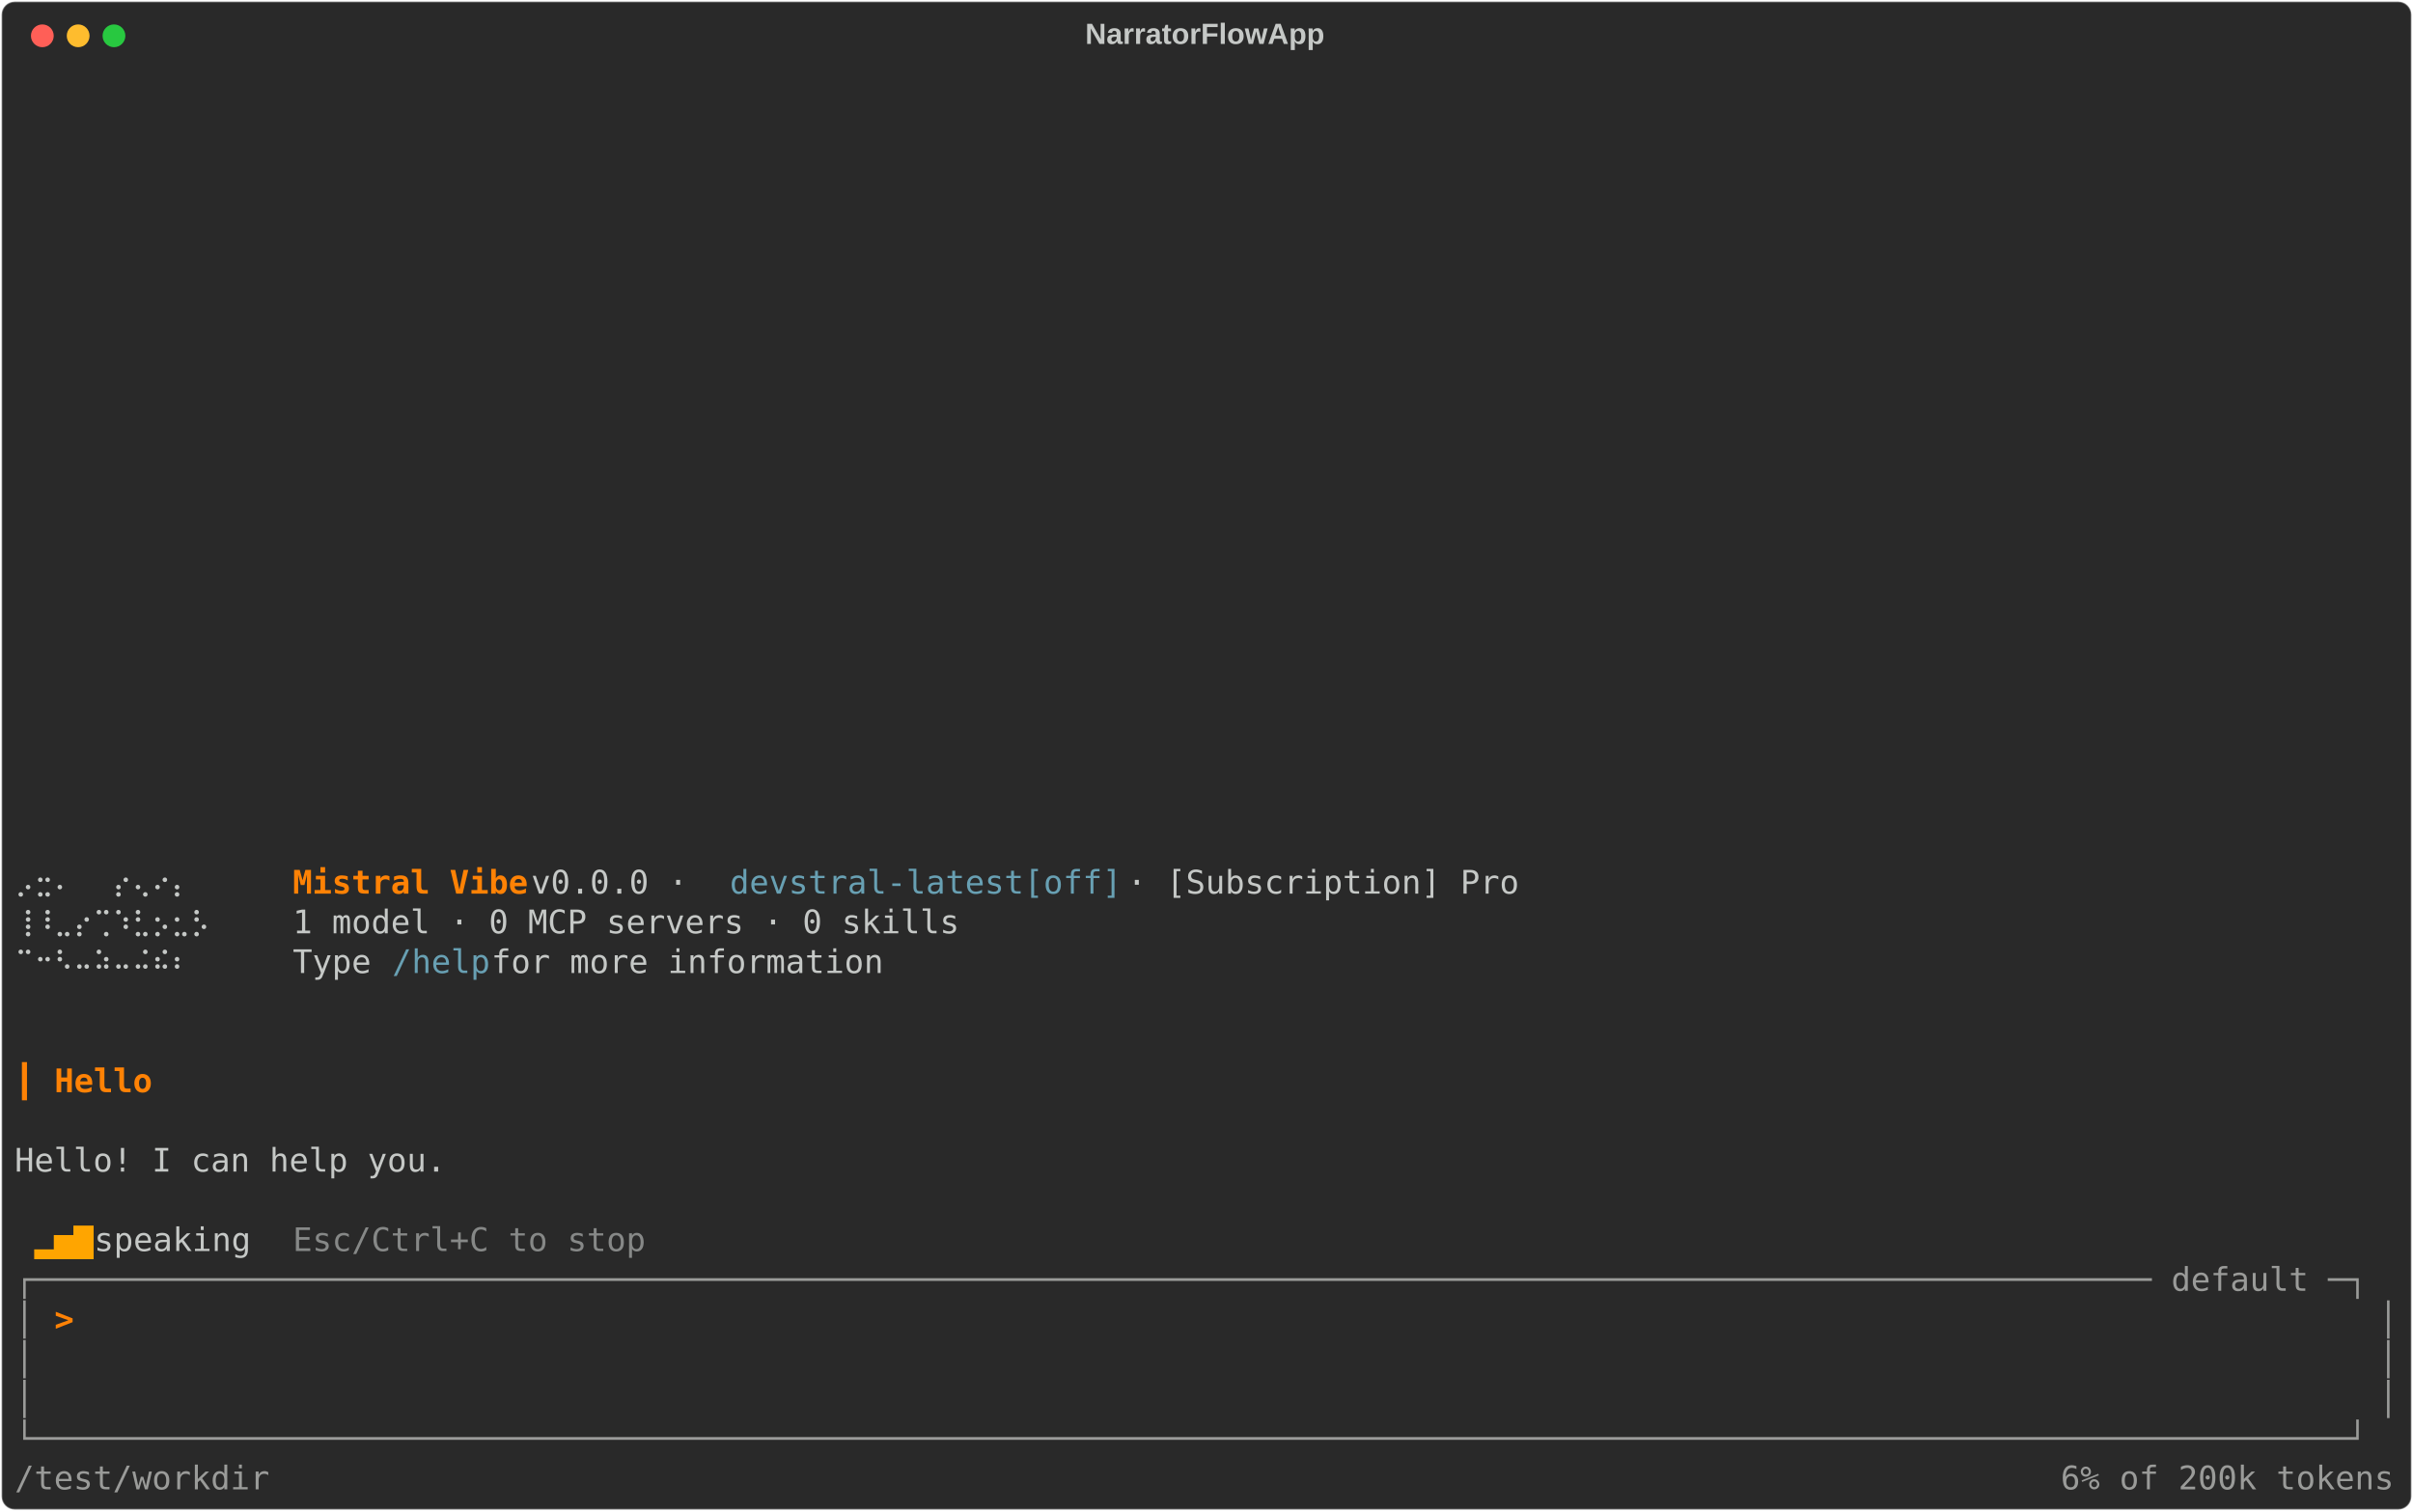
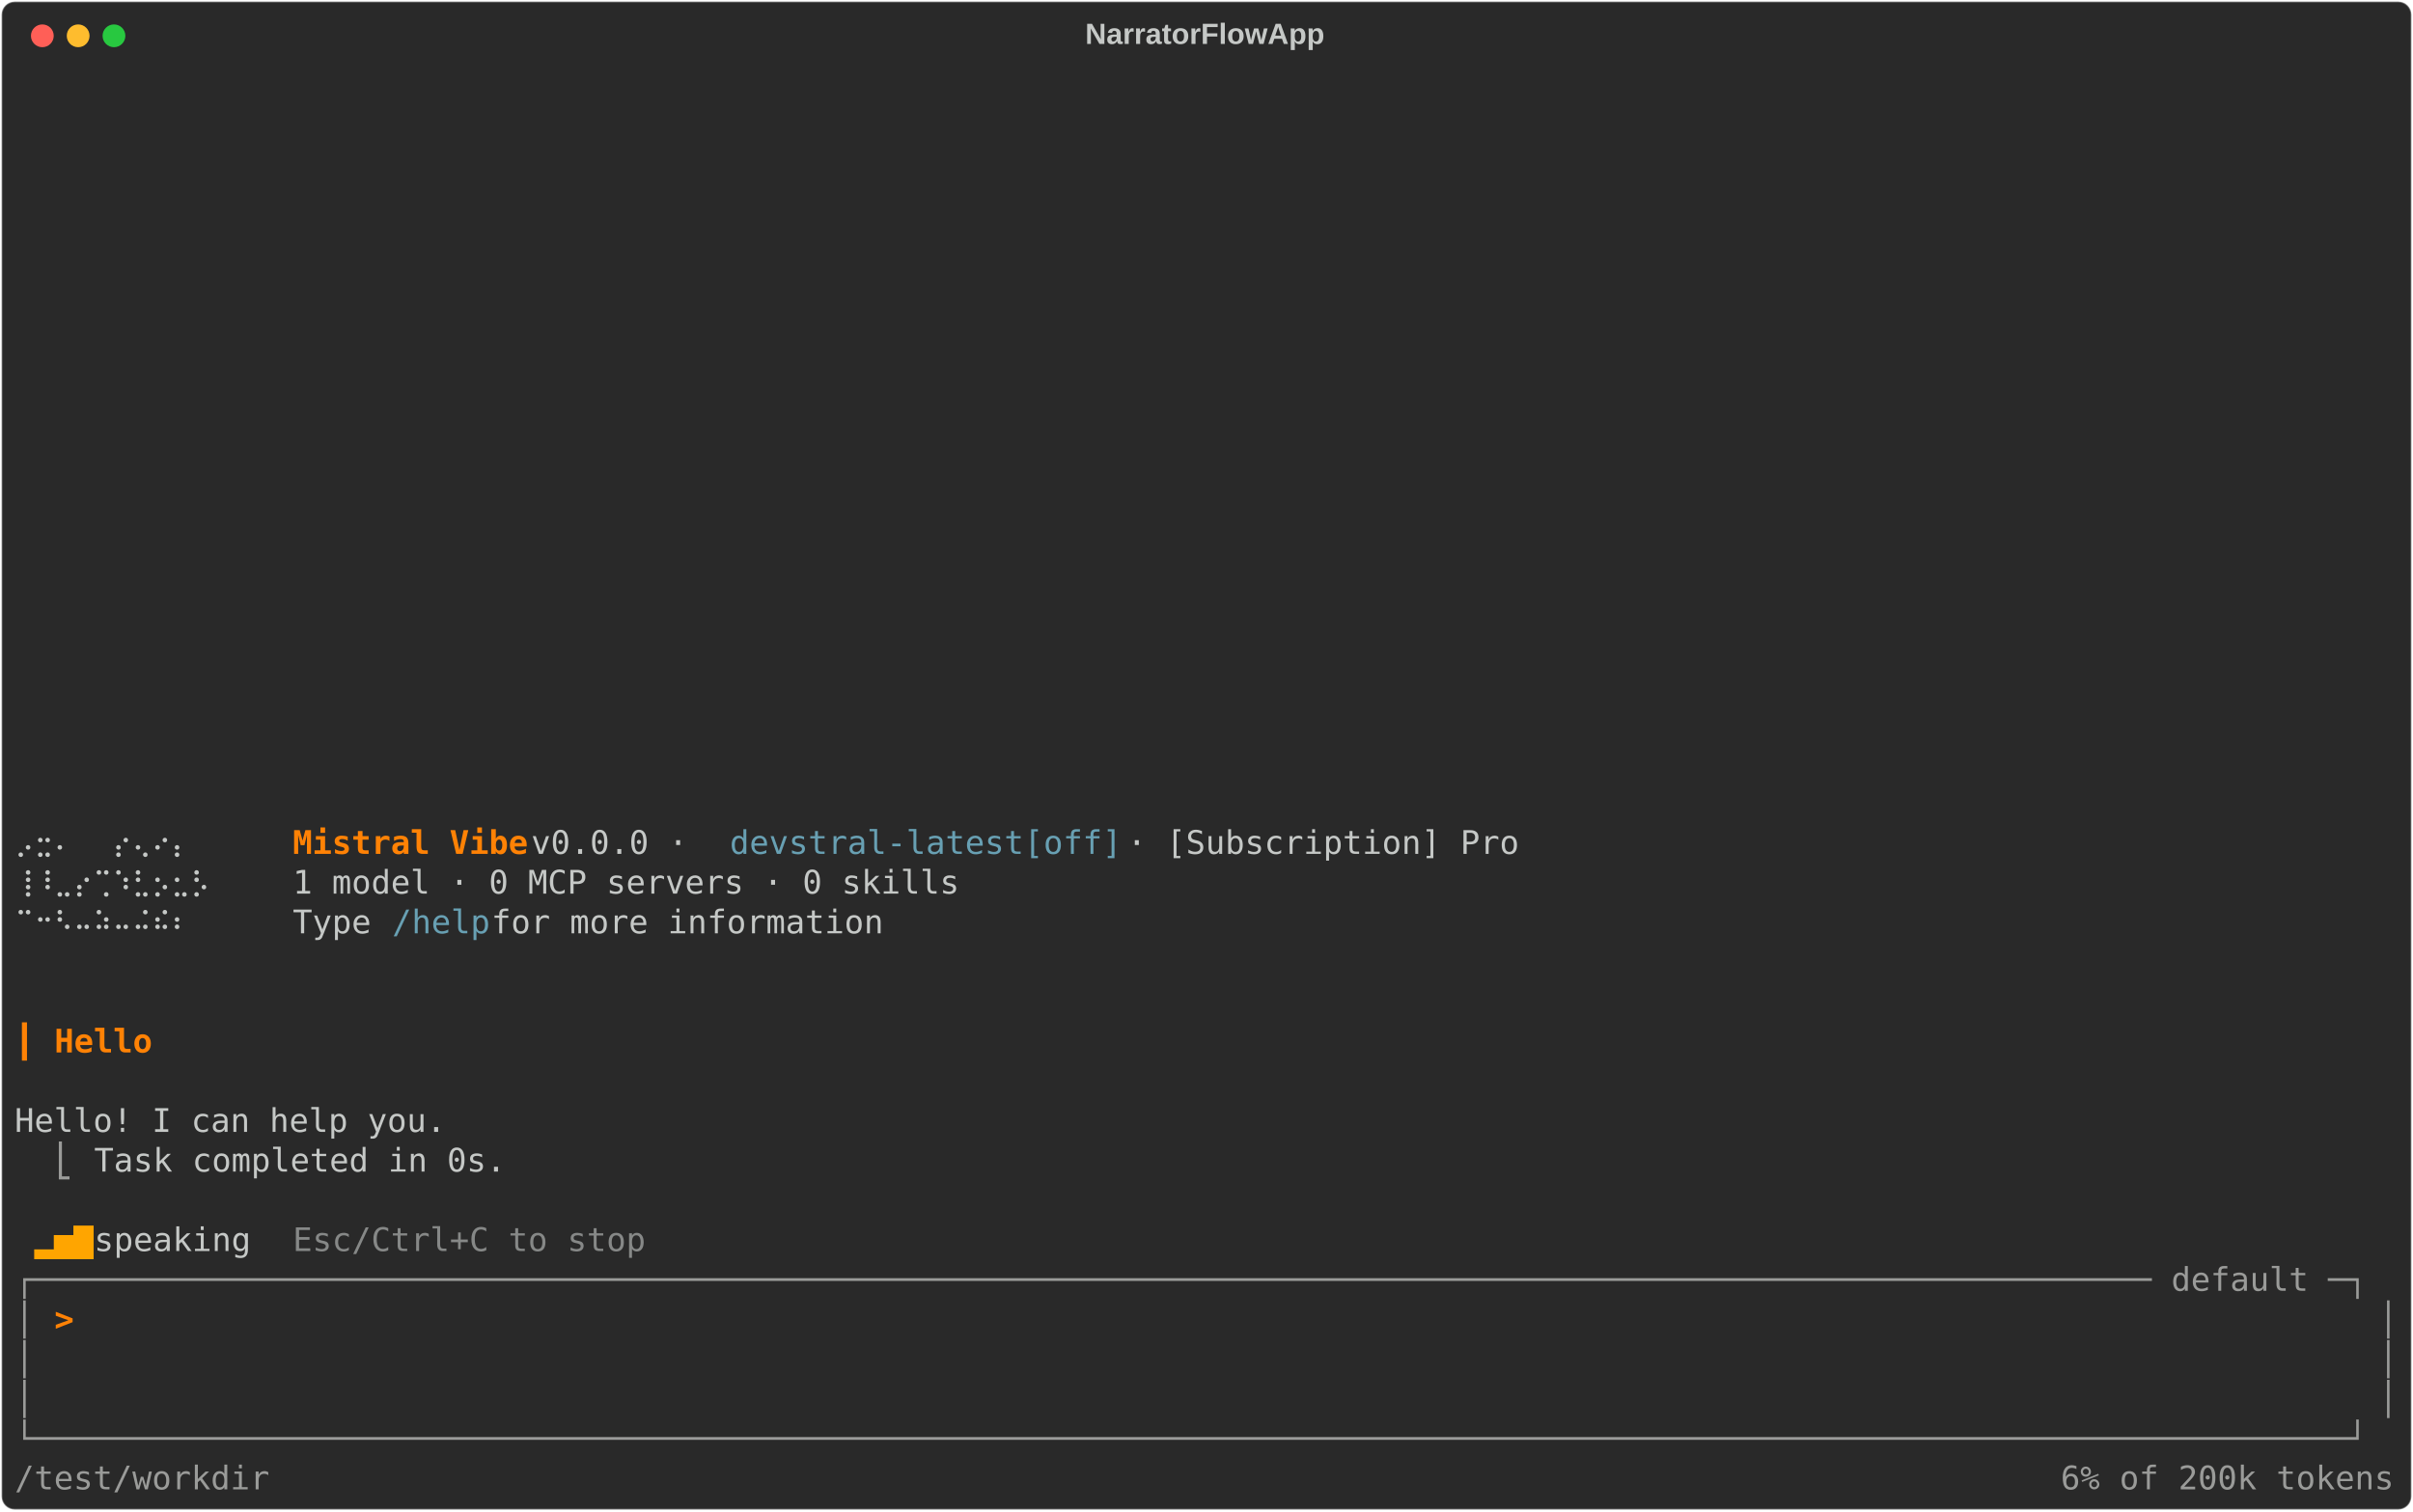
<svg xmlns="http://www.w3.org/2000/svg" class="rich-terminal" viewBox="0 0 1482 928.4">
  <style>

    @font-face {
        font-family: "Fira Code";
        src: local("FiraCode-Regular"),
                url("https://cdnjs.cloudflare.com/ajax/libs/firacode/6.2.0/woff2/FiraCode-Regular.woff2") format("woff2"),
                url("https://cdnjs.cloudflare.com/ajax/libs/firacode/6.2.0/woff/FiraCode-Regular.woff") format("woff");
        font-style: normal;
        font-weight: 400;
    }
    @font-face {
        font-family: "Fira Code";
        src: local("FiraCode-Bold"),
                url("https://cdnjs.cloudflare.com/ajax/libs/firacode/6.2.0/woff2/FiraCode-Bold.woff2") format("woff2"),
                url("https://cdnjs.cloudflare.com/ajax/libs/firacode/6.2.0/woff/FiraCode-Bold.woff") format("woff");
        font-style: bold;
        font-weight: 700;
    }

    .terminal-matrix {
        font-family: Fira Code, monospace;
        font-size: 20px;
        line-height: 24.4px;
        font-variant-east-asian: full-width;
    }

    .terminal-title {
        font-size: 18px;
        font-weight: bold;
        font-family: arial;
    }

    .terminal-r1 { fill: #c5c8c6 }
.terminal-r2 { fill: #ff8205;font-weight: bold }
.terminal-r3 { fill: #68a0b3 }
.terminal-r4 { fill: #ff8205 }
- .terminal-r5 { fill: #ffa500;font-weight: bold }
- .terminal-r6 { fill: #868887 }
- .terminal-r7 { fill: #9a9b99 }
+ .terminal-r5 { fill: #9a9b99 }
+ .terminal-r6 { fill: #ffa500;font-weight: bold }
+ .terminal-r7 { fill: #868887 }
    </style>
  <defs>
    <clipPath id="terminal-clip-terminal">
      <rect x="0" y="0" width="1463.0" height="877.4" />
    </clipPath>
    <clipPath id="terminal-line-0">
      <rect x="0" y="1.5" width="1464" height="24.65" />
    </clipPath>
    <clipPath id="terminal-line-1">
      <rect x="0" y="25.9" width="1464" height="24.65" />
    </clipPath>
    <clipPath id="terminal-line-2">
      <rect x="0" y="50.3" width="1464" height="24.65" />
    </clipPath>
    <clipPath id="terminal-line-3">
      <rect x="0" y="74.7" width="1464" height="24.65" />
    </clipPath>
    <clipPath id="terminal-line-4">
      <rect x="0" y="99.1" width="1464" height="24.65" />
    </clipPath>
    <clipPath id="terminal-line-5">
      <rect x="0" y="123.5" width="1464" height="24.65" />
    </clipPath>
    <clipPath id="terminal-line-6">
      <rect x="0" y="147.9" width="1464" height="24.65" />
    </clipPath>
    <clipPath id="terminal-line-7">
      <rect x="0" y="172.3" width="1464" height="24.65" />
    </clipPath>
    <clipPath id="terminal-line-8">
      <rect x="0" y="196.7" width="1464" height="24.65" />
    </clipPath>
    <clipPath id="terminal-line-9">
      <rect x="0" y="221.1" width="1464" height="24.65" />
    </clipPath>
    <clipPath id="terminal-line-10">
      <rect x="0" y="245.5" width="1464" height="24.65" />
    </clipPath>
    <clipPath id="terminal-line-11">
      <rect x="0" y="269.9" width="1464" height="24.65" />
    </clipPath>
    <clipPath id="terminal-line-12">
      <rect x="0" y="294.3" width="1464" height="24.65" />
    </clipPath>
    <clipPath id="terminal-line-13">
      <rect x="0" y="318.7" width="1464" height="24.65" />
    </clipPath>
    <clipPath id="terminal-line-14">
      <rect x="0" y="343.1" width="1464" height="24.65" />
    </clipPath>
    <clipPath id="terminal-line-15">
      <rect x="0" y="367.5" width="1464" height="24.65" />
    </clipPath>
    <clipPath id="terminal-line-16">
      <rect x="0" y="391.9" width="1464" height="24.65" />
    </clipPath>
    <clipPath id="terminal-line-17">
      <rect x="0" y="416.3" width="1464" height="24.65" />
    </clipPath>
    <clipPath id="terminal-line-18">
      <rect x="0" y="440.7" width="1464" height="24.65" />
    </clipPath>
    <clipPath id="terminal-line-19">
      <rect x="0" y="465.1" width="1464" height="24.65" />
    </clipPath>
    <clipPath id="terminal-line-20">
      <rect x="0" y="489.5" width="1464" height="24.65" />
    </clipPath>
    <clipPath id="terminal-line-21">
      <rect x="0" y="513.9" width="1464" height="24.65" />
    </clipPath>
    <clipPath id="terminal-line-22">
      <rect x="0" y="538.3" width="1464" height="24.65" />
    </clipPath>
    <clipPath id="terminal-line-23">
      <rect x="0" y="562.7" width="1464" height="24.65" />
    </clipPath>
    <clipPath id="terminal-line-24">
      <rect x="0" y="587.1" width="1464" height="24.65" />
    </clipPath>
    <clipPath id="terminal-line-25">
      <rect x="0" y="611.5" width="1464" height="24.65" />
    </clipPath>
    <clipPath id="terminal-line-26">
      <rect x="0" y="635.9" width="1464" height="24.65" />
    </clipPath>
    <clipPath id="terminal-line-27">
      <rect x="0" y="660.3" width="1464" height="24.65" />
    </clipPath>
    <clipPath id="terminal-line-28">
      <rect x="0" y="684.7" width="1464" height="24.65" />
    </clipPath>
    <clipPath id="terminal-line-29">
      <rect x="0" y="709.1" width="1464" height="24.65" />
    </clipPath>
    <clipPath id="terminal-line-30">
      <rect x="0" y="733.5" width="1464" height="24.65" />
    </clipPath>
    <clipPath id="terminal-line-31">
      <rect x="0" y="757.9" width="1464" height="24.65" />
    </clipPath>
    <clipPath id="terminal-line-32">
      <rect x="0" y="782.3" width="1464" height="24.65" />
    </clipPath>
    <clipPath id="terminal-line-33">
      <rect x="0" y="806.7" width="1464" height="24.65" />
    </clipPath>
    <clipPath id="terminal-line-34">
      <rect x="0" y="831.1" width="1464" height="24.65" />
    </clipPath>
  </defs>
  <rect fill="#292929" stroke="rgba(255,255,255,0.35)" stroke-width="1" x="1" y="1" width="1480" height="926.4" rx="8" />
  <text class="terminal-title" fill="#c5c8c6" text-anchor="middle" x="740" y="27">NarratorFlowApp</text>
  <g transform="translate(26,22)">
    <circle cx="0" cy="0" r="7" fill="#ff5f57" />
    <circle cx="22" cy="0" r="7" fill="#febc2e" />
    <circle cx="44" cy="0" r="7" fill="#28c840" />
  </g>
  <g transform="translate(9, 41)" clip-path="url(#terminal-clip-terminal)">
    <g class="terminal-matrix">
      <text class="terminal-r1" x="1464" y="20" textLength="12.2" clip-path="url(#terminal-line-0)">
</text>
      <text class="terminal-r1" x="1464" y="44.4" textLength="12.2" clip-path="url(#terminal-line-1)">
</text>
      <text class="terminal-r1" x="1464" y="68.8" textLength="12.2" clip-path="url(#terminal-line-2)">
</text>
      <text class="terminal-r1" x="1464" y="93.2" textLength="12.2" clip-path="url(#terminal-line-3)">
</text>
      <text class="terminal-r1" x="1464" y="117.6" textLength="12.2" clip-path="url(#terminal-line-4)">
</text>
      <text class="terminal-r1" x="1464" y="142" textLength="12.2" clip-path="url(#terminal-line-5)">
</text>
      <text class="terminal-r1" x="1464" y="166.4" textLength="12.2" clip-path="url(#terminal-line-6)">
</text>
      <text class="terminal-r1" x="1464" y="190.8" textLength="12.2" clip-path="url(#terminal-line-7)">
</text>
      <text class="terminal-r1" x="1464" y="215.2" textLength="12.2" clip-path="url(#terminal-line-8)">
</text>
      <text class="terminal-r1" x="1464" y="239.6" textLength="12.2" clip-path="url(#terminal-line-9)">
</text>
      <text class="terminal-r1" x="1464" y="264" textLength="12.2" clip-path="url(#terminal-line-10)">
</text>
      <text class="terminal-r1" x="1464" y="288.4" textLength="12.2" clip-path="url(#terminal-line-11)">
</text>
      <text class="terminal-r1" x="1464" y="312.8" textLength="12.2" clip-path="url(#terminal-line-12)">
</text>
      <text class="terminal-r1" x="1464" y="337.2" textLength="12.2" clip-path="url(#terminal-line-13)">
</text>
      <text class="terminal-r1" x="1464" y="361.6" textLength="12.2" clip-path="url(#terminal-line-14)">
</text>
      <text class="terminal-r1" x="1464" y="386" textLength="12.2" clip-path="url(#terminal-line-15)">
</text>
      <text class="terminal-r1" x="1464" y="410.4" textLength="12.2" clip-path="url(#terminal-line-16)">
</text>
      <text class="terminal-r1" x="1464" y="434.8" textLength="12.2" clip-path="url(#terminal-line-17)">
</text>
      <text class="terminal-r1" x="1464" y="459.2" textLength="12.2" clip-path="url(#terminal-line-18)">
</text>
+       <text class="terminal-r1" x="0" y="483.6" textLength="134.2" clip-path="url(#terminal-line-19)">  ⡠⣒⠄  ⡔⢄⠔⡄</text>
+       <text class="terminal-r2" x="170.8" y="483.6" textLength="146.4" clip-path="url(#terminal-line-19)">Mistral Vibe</text>
+       <text class="terminal-r1" x="317.2" y="483.6" textLength="122" clip-path="url(#terminal-line-19)"> v0.0.0 · </text>
+       <text class="terminal-r3" x="439.2" y="483.6" textLength="244" clip-path="url(#terminal-line-19)">devstral-latest[off]</text>
+       <text class="terminal-r1" x="683.2" y="483.6" textLength="256.2" clip-path="url(#terminal-line-19)"> · [Subscription] Pro</text>
      <text class="terminal-r1" x="1464" y="483.6" textLength="12.2" clip-path="url(#terminal-line-19)">
</text>
-       <text class="terminal-r1" x="0" y="508" textLength="134.2" clip-path="url(#terminal-line-20)">  ⡠⣒⠄  ⡔⢄⠔⡄</text>
-       <text class="terminal-r2" x="170.8" y="508" textLength="146.4" clip-path="url(#terminal-line-20)">Mistral Vibe</text>
-       <text class="terminal-r1" x="317.2" y="508" textLength="122" clip-path="url(#terminal-line-20)"> v0.0.0 · </text>
-       <text class="terminal-r3" x="439.2" y="508" textLength="244" clip-path="url(#terminal-line-20)">devstral-latest[off]</text>
-       <text class="terminal-r1" x="683.2" y="508" textLength="256.2" clip-path="url(#terminal-line-20)"> · [Subscription] Pro</text>
+       <text class="terminal-r1" x="0" y="508" textLength="134.2" clip-path="url(#terminal-line-20)"> ⢸⠸⣀⡔⢉⠱⣃⡢⣂⡣</text>
+       <text class="terminal-r1" x="170.8" y="508" textLength="414.8" clip-path="url(#terminal-line-20)">1 model · 0 MCP servers · 0 skills</text>
      <text class="terminal-r1" x="1464" y="508" textLength="12.2" clip-path="url(#terminal-line-20)">
</text>
-       <text class="terminal-r1" x="0" y="532.4" textLength="134.2" clip-path="url(#terminal-line-21)"> ⢸⠸⣀⡔⢉⠱⣃⡢⣂⡣</text>
-       <text class="terminal-r1" x="170.8" y="532.4" textLength="414.8" clip-path="url(#terminal-line-21)">1 model · 0 MCP servers · 0 skills</text>
+       <text class="terminal-r1" x="0" y="532.4" textLength="134.2" clip-path="url(#terminal-line-21)">  ⠉⠒⠣⠤⠵⠤⠬⠮⠆</text>
+       <text class="terminal-r1" x="170.8" y="532.4" textLength="61" clip-path="url(#terminal-line-21)">Type </text>
+       <text class="terminal-r3" x="231.8" y="532.4" textLength="61" clip-path="url(#terminal-line-21)">/help</text>
+       <text class="terminal-r1" x="292.8" y="532.4" textLength="256.2" clip-path="url(#terminal-line-21)"> for more information</text>
      <text class="terminal-r1" x="1464" y="532.4" textLength="12.2" clip-path="url(#terminal-line-21)">
</text>
-       <text class="terminal-r1" x="0" y="556.8" textLength="134.2" clip-path="url(#terminal-line-22)">  ⠉⠒⠣⠤⠵⠤⠬⠮⠆</text>
-       <text class="terminal-r1" x="170.8" y="556.8" textLength="61" clip-path="url(#terminal-line-22)">Type </text>
-       <text class="terminal-r3" x="231.8" y="556.8" textLength="61" clip-path="url(#terminal-line-22)">/help</text>
-       <text class="terminal-r1" x="292.8" y="556.8" textLength="256.2" clip-path="url(#terminal-line-22)"> for more information</text>
      <text class="terminal-r1" x="1464" y="556.8" textLength="12.2" clip-path="url(#terminal-line-22)">
</text>
      <text class="terminal-r1" x="1464" y="581.2" textLength="12.2" clip-path="url(#terminal-line-23)">
</text>
+       <text class="terminal-r4" x="0" y="605.6" textLength="12.2" clip-path="url(#terminal-line-24)">┃</text>
+       <text class="terminal-r2" x="24.4" y="605.6" textLength="61" clip-path="url(#terminal-line-24)">Hello</text>
      <text class="terminal-r1" x="1464" y="605.6" textLength="12.2" clip-path="url(#terminal-line-24)">
</text>
-       <text class="terminal-r4" x="0" y="630" textLength="12.2" clip-path="url(#terminal-line-25)">┃</text>
-       <text class="terminal-r2" x="24.4" y="630" textLength="61" clip-path="url(#terminal-line-25)">Hello</text>
      <text class="terminal-r1" x="1464" y="630" textLength="12.2" clip-path="url(#terminal-line-25)">
</text>
+       <text class="terminal-r1" x="0" y="654.4" textLength="268.4" clip-path="url(#terminal-line-26)">Hello! I can help you.</text>
      <text class="terminal-r1" x="1464" y="654.4" textLength="12.2" clip-path="url(#terminal-line-26)">
</text>
-       <text class="terminal-r1" x="0" y="678.8" textLength="268.4" clip-path="url(#terminal-line-27)">Hello! I can help you.</text>
+       <text class="terminal-r5" x="24.4" y="678.8" textLength="12.2" clip-path="url(#terminal-line-27)">⎣</text>
+       <text class="terminal-r1" x="48.8" y="678.8" textLength="256.2" clip-path="url(#terminal-line-27)">Task completed in 0s.</text>
      <text class="terminal-r1" x="1464" y="678.8" textLength="12.2" clip-path="url(#terminal-line-27)">
</text>
      <text class="terminal-r1" x="1464" y="703.2" textLength="12.2" clip-path="url(#terminal-line-28)">
</text>
-       <text class="terminal-r5" x="12.2" y="727.6" textLength="36.6" clip-path="url(#terminal-line-29)">▂▅▇</text>
+       <text class="terminal-r6" x="12.2" y="727.6" textLength="36.6" clip-path="url(#terminal-line-29)">▂▅▇</text>
      <text class="terminal-r1" x="48.8" y="727.6" textLength="122" clip-path="url(#terminal-line-29)"> speaking </text>
-       <text class="terminal-r6" x="170.8" y="727.6" textLength="219.6" clip-path="url(#terminal-line-29)">Esc/Ctrl+C to stop</text>
+       <text class="terminal-r7" x="170.8" y="727.6" textLength="219.6" clip-path="url(#terminal-line-29)">Esc/Ctrl+C to stop</text>
      <text class="terminal-r1" x="1464" y="727.6" textLength="12.2" clip-path="url(#terminal-line-29)">
</text>
-       <text class="terminal-r7" x="0" y="752" textLength="1464" clip-path="url(#terminal-line-30)">┌──────────────────────────────────────────────────────────────────────────────────────────────────────────── default ─┐</text>
+       <text class="terminal-r5" x="0" y="752" textLength="1464" clip-path="url(#terminal-line-30)">┌──────────────────────────────────────────────────────────────────────────────────────────────────────────── default ─┐</text>
      <text class="terminal-r1" x="1464" y="752" textLength="12.2" clip-path="url(#terminal-line-30)">
</text>
-       <text class="terminal-r7" x="0" y="776.4" textLength="12.2" clip-path="url(#terminal-line-31)">│</text>
+       <text class="terminal-r5" x="0" y="776.4" textLength="12.2" clip-path="url(#terminal-line-31)">│</text>
      <text class="terminal-r2" x="24.4" y="776.4" textLength="12.2" clip-path="url(#terminal-line-31)">&gt;</text>
-       <text class="terminal-r7" x="1451.8" y="776.4" textLength="12.2" clip-path="url(#terminal-line-31)">│</text>
+       <text class="terminal-r5" x="1451.8" y="776.4" textLength="12.2" clip-path="url(#terminal-line-31)">│</text>
      <text class="terminal-r1" x="1464" y="776.4" textLength="12.2" clip-path="url(#terminal-line-31)">
</text>
-       <text class="terminal-r7" x="0" y="800.8" textLength="12.2" clip-path="url(#terminal-line-32)">│</text>
-       <text class="terminal-r7" x="1451.8" y="800.8" textLength="12.2" clip-path="url(#terminal-line-32)">│</text>
+       <text class="terminal-r5" x="0" y="800.8" textLength="12.2" clip-path="url(#terminal-line-32)">│</text>
+       <text class="terminal-r5" x="1451.8" y="800.8" textLength="12.2" clip-path="url(#terminal-line-32)">│</text>
      <text class="terminal-r1" x="1464" y="800.8" textLength="12.2" clip-path="url(#terminal-line-32)">
</text>
-       <text class="terminal-r7" x="0" y="825.2" textLength="12.2" clip-path="url(#terminal-line-33)">│</text>
-       <text class="terminal-r7" x="1451.8" y="825.2" textLength="12.2" clip-path="url(#terminal-line-33)">│</text>
+       <text class="terminal-r5" x="0" y="825.2" textLength="12.2" clip-path="url(#terminal-line-33)">│</text>
+       <text class="terminal-r5" x="1451.8" y="825.2" textLength="12.2" clip-path="url(#terminal-line-33)">│</text>
      <text class="terminal-r1" x="1464" y="825.2" textLength="12.2" clip-path="url(#terminal-line-33)">
</text>
-       <text class="terminal-r7" x="0" y="849.6" textLength="1464" clip-path="url(#terminal-line-34)">└──────────────────────────────────────────────────────────────────────────────────────────────────────────────────────┘</text>
+       <text class="terminal-r5" x="0" y="849.6" textLength="1464" clip-path="url(#terminal-line-34)">└──────────────────────────────────────────────────────────────────────────────────────────────────────────────────────┘</text>
      <text class="terminal-r1" x="1464" y="849.6" textLength="12.2" clip-path="url(#terminal-line-34)">
</text>
-       <text class="terminal-r7" x="0" y="874" textLength="158.6" clip-path="url(#terminal-line-35)">/test/workdir</text>
-       <text class="terminal-r7" x="1256.6" y="874" textLength="207.4" clip-path="url(#terminal-line-35)">6% of 200k tokens</text>
+       <text class="terminal-r5" x="0" y="874" textLength="158.6" clip-path="url(#terminal-line-35)">/test/workdir</text>
+       <text class="terminal-r5" x="1256.6" y="874" textLength="207.4" clip-path="url(#terminal-line-35)">6% of 200k tokens</text>
    </g>
  </g>
</svg>
